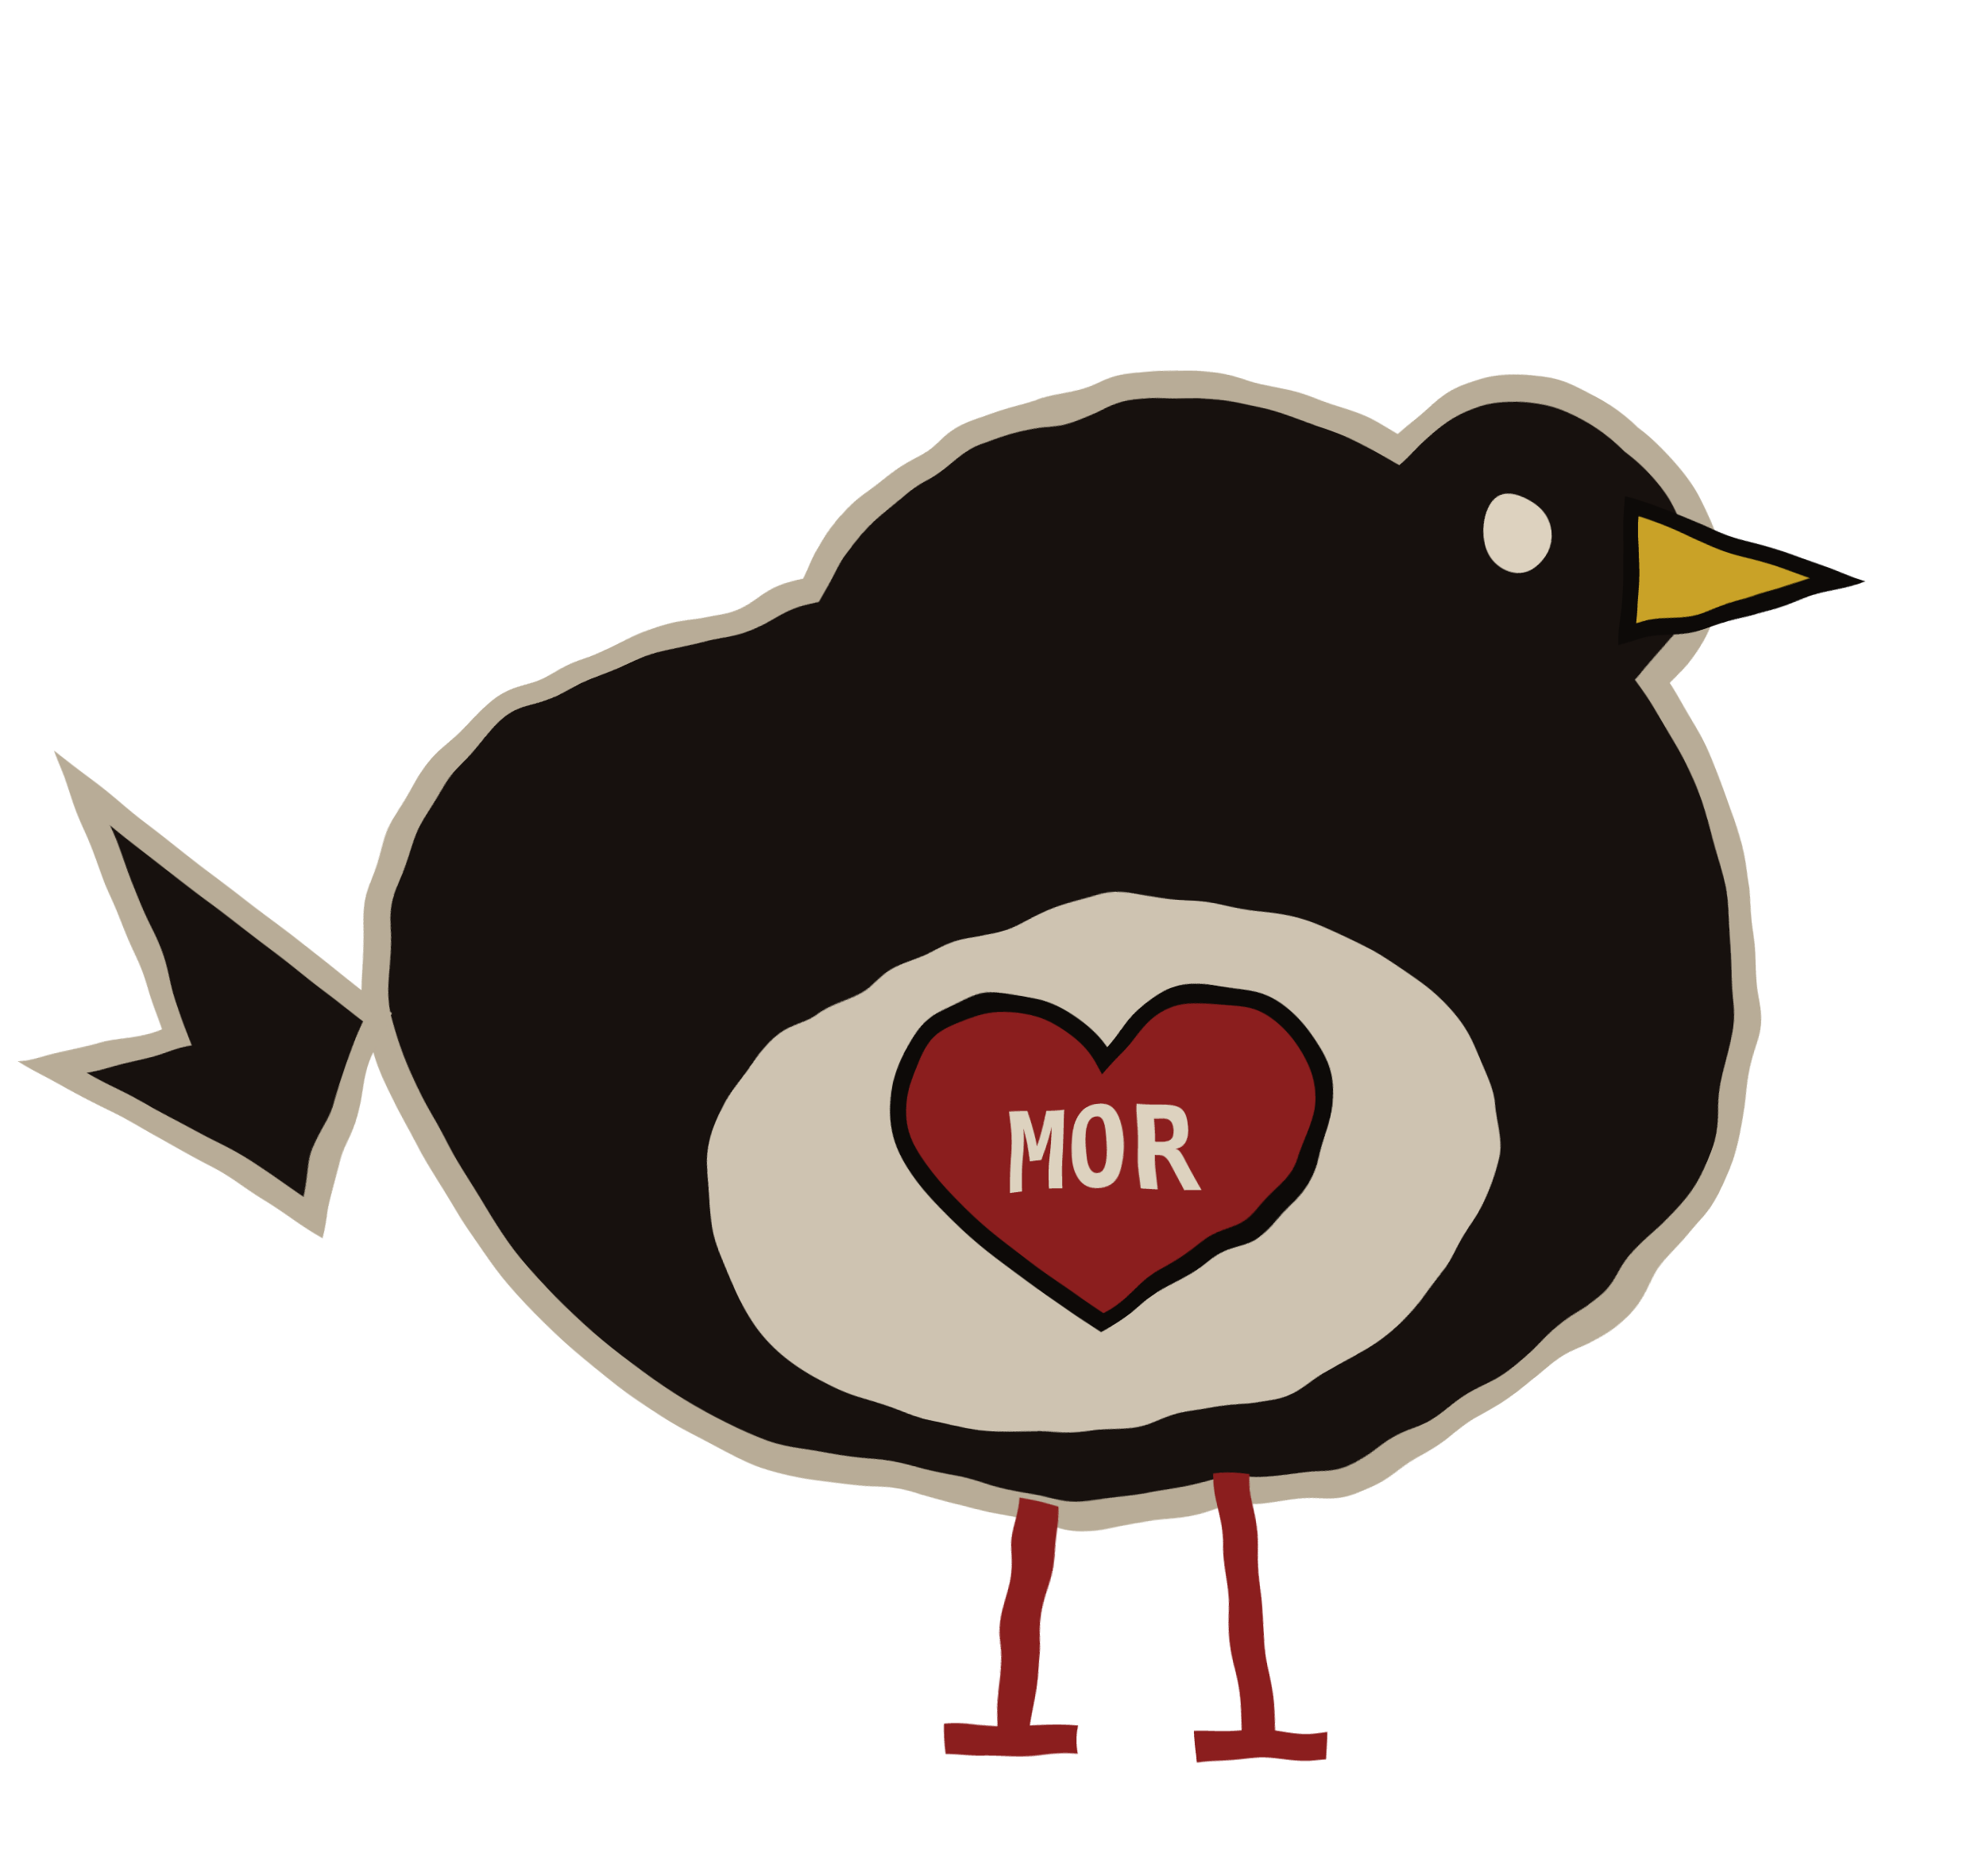
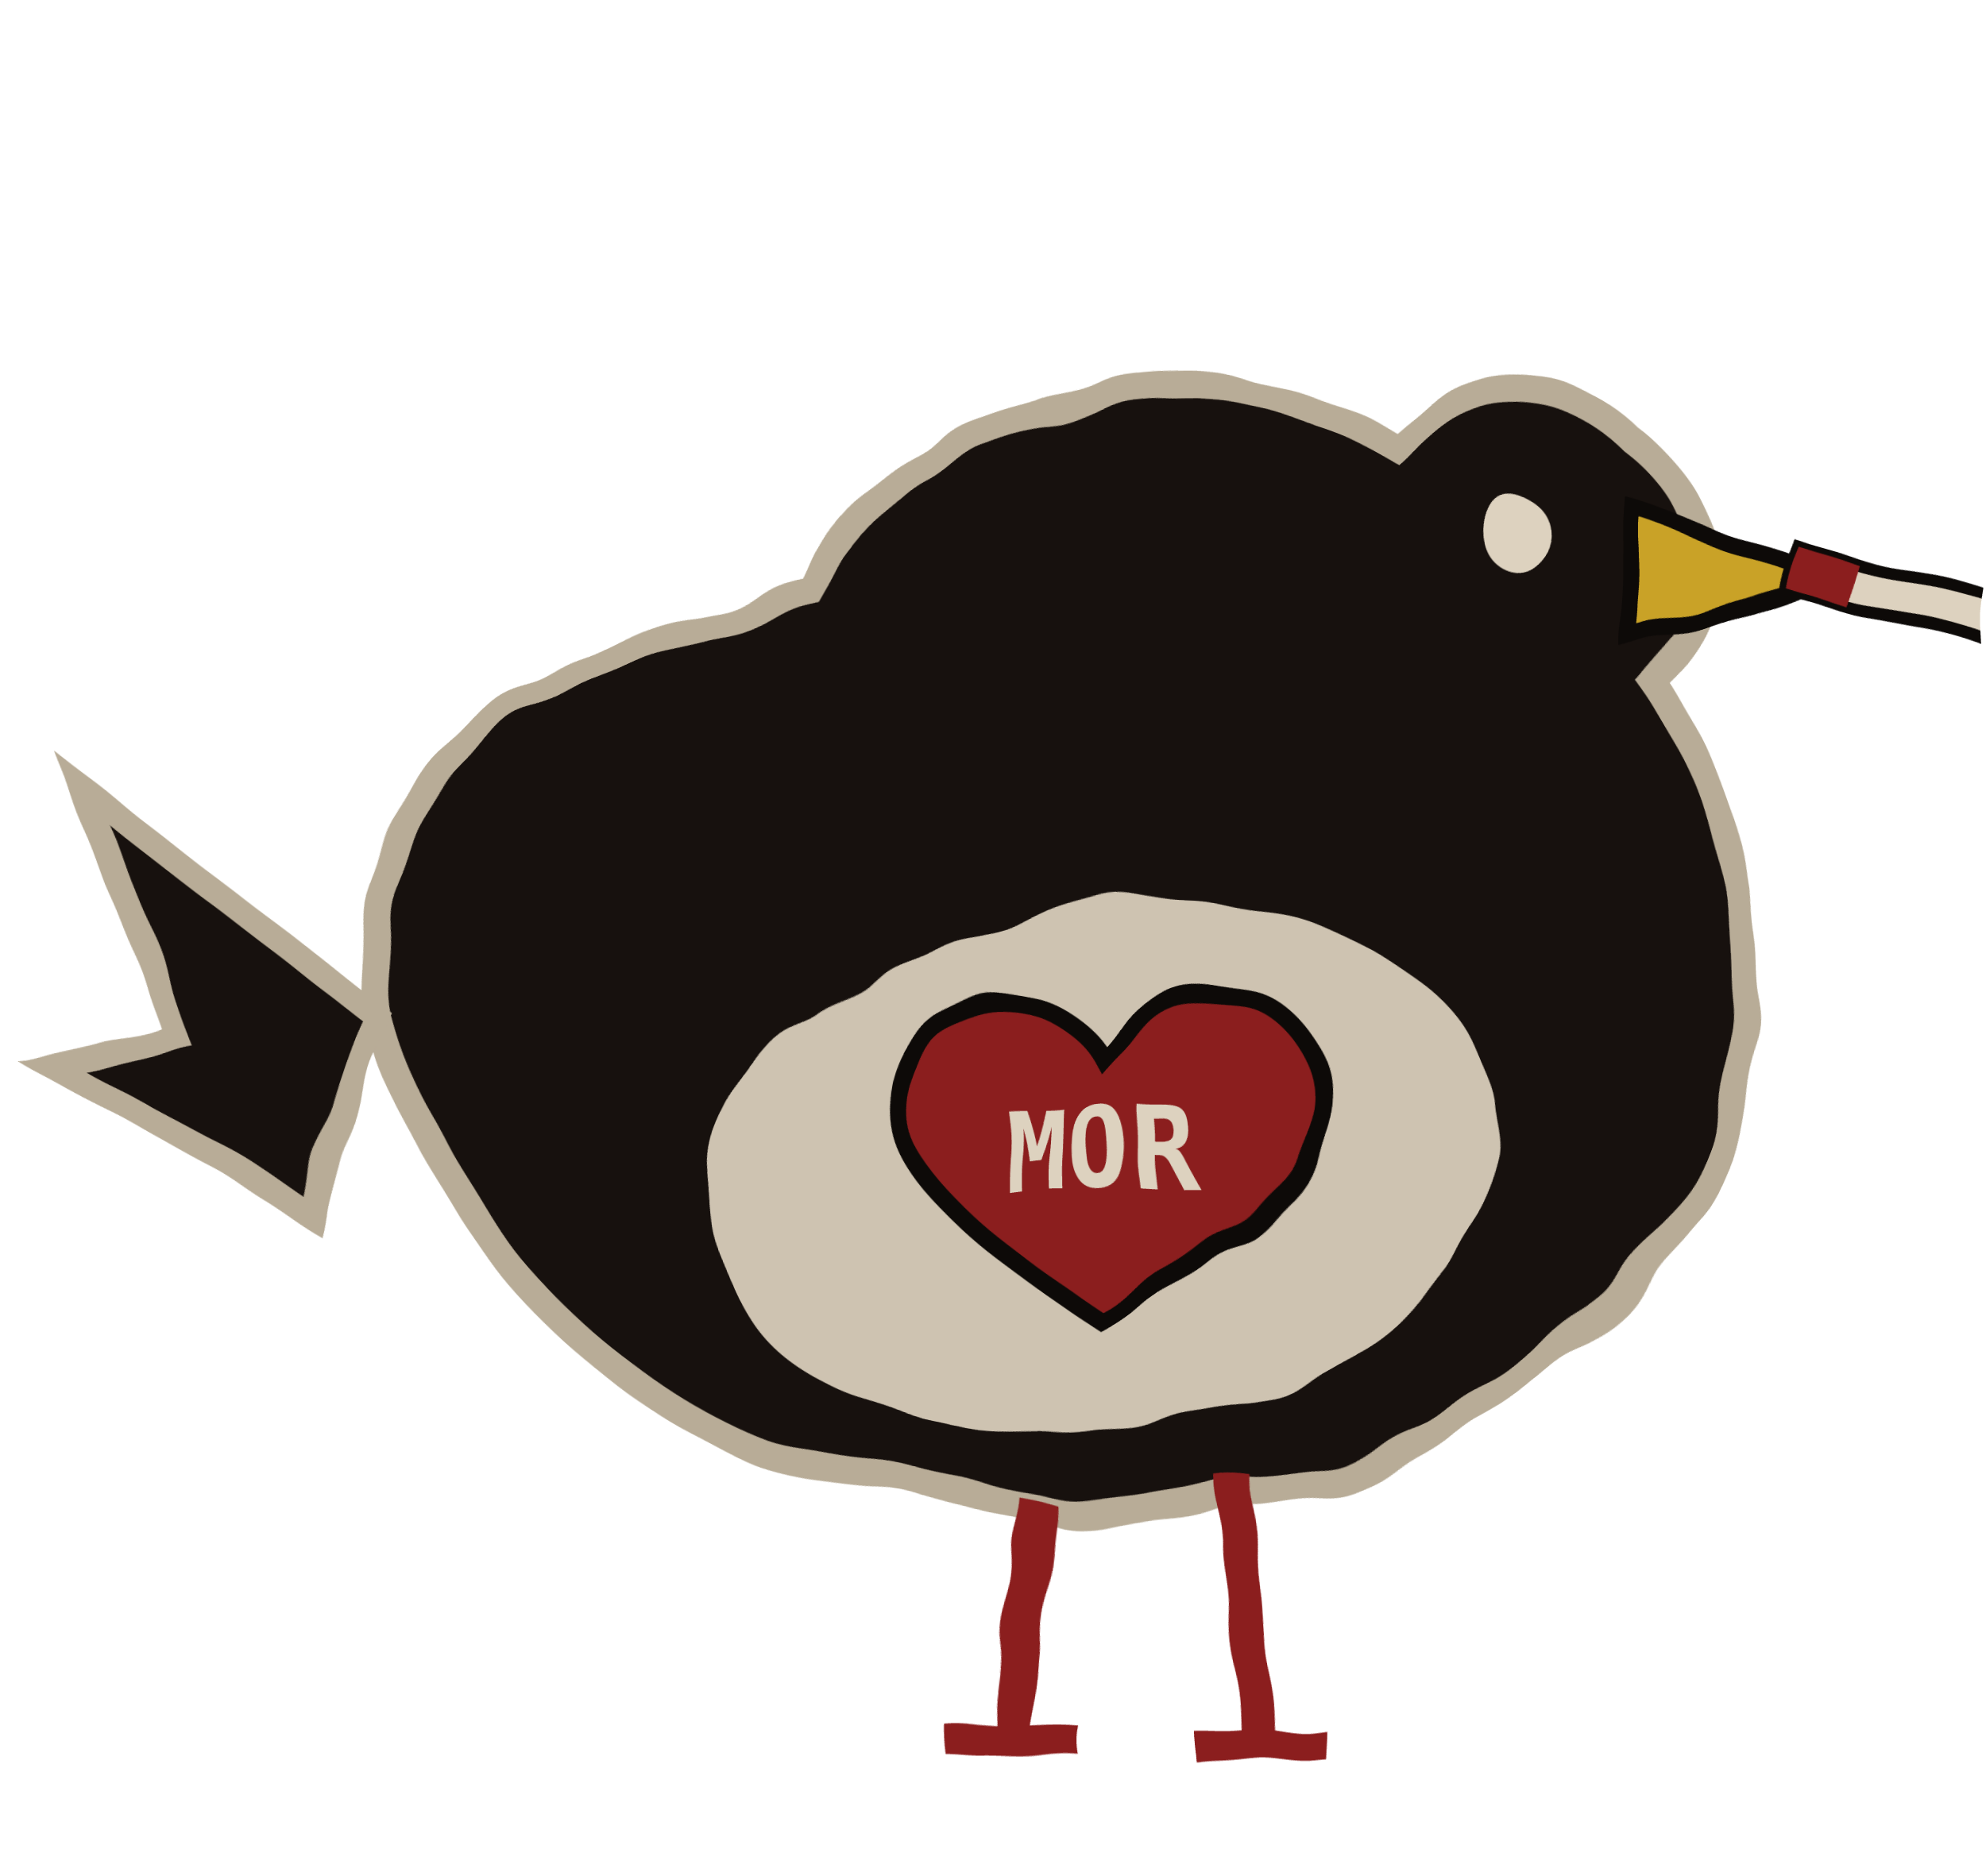
<svg xmlns="http://www.w3.org/2000/svg" viewBox="-14 0 180 170">
  <defs>
    <filter id="r" x="-18%" y="-18%" width="136%" height="136%">
      <feTurbulence type="fractalNoise" baseFrequency="0.05" numOctaves="3" seed="101" />
      <feDisplacementMap in="SourceGraphic" scale="4" />
    </filter>
  </defs>
  <g filter="url(#r)">
    <path d="M20,92 C16,76 34,58 60,54 C70,36 96,30 112,40 C118,34 128,34 134,40 C142,46 142,56 136,62 C146,76 148,96 138,112 C126,130 98,140 74,136 C52,134 30,122 20,92 Z" fill="#17110e" stroke="#b8ac97" stroke-width="2.4" />
    <path d="M20,92 L-6,72 L2,94 L-10,96 L14,110 Z" fill="#17110e" stroke="#b8ac97" stroke-width="2.2" />
    <path d="M134,46 L152,52 L134,58 Z" fill="#c9a227" stroke="#0d0a08" stroke-width="1.5" />
+     <g transform="translate(148,51) rotate(16)">
+       <rect x="0" y="-2" width="26" height="4" fill="#ddd2bf" stroke="#0d0a08" stroke-width="1.1" />
+       <rect x="0" y="-2" width="5.5" height="4" fill="#8b1e1e" />
+       <circle cx="26" cy="0" r="1.8" fill="#c45a5a" />
+     </g>
    <circle cx="123" cy="48" r="3.2" fill="#ddd2bf" />
    <ellipse cx="86" cy="106" rx="36" ry="24" fill="#ddd2bf" opacity="0.92" transform="rotate(-10 86 106)" />
    <path d="M86,96 C81,88 70,88 67,96 C64,104 74,112 86,120 C98,112 108,104 105,96 C102,88 91,88 86,96 Z" fill="#8b1e1e" stroke="#0d0a08" stroke-width="1.6" />
    <text x="86" y="108" text-anchor="middle" font-family="'Space Mono',monospace" font-size="10" font-weight="bold" fill="#ddd2bf">MOR</text>
    <line x1="80" y1="136" x2="78" y2="158" stroke="#8b1e1e" stroke-width="3" />
    <line x1="98" y1="134" x2="100" y2="158" stroke="#8b1e1e" stroke-width="3" />
    <path d="M72,158 L84,158 M94,158 L106,158" stroke="#8b1e1e" stroke-width="2.6" />
  </g>
</svg>
